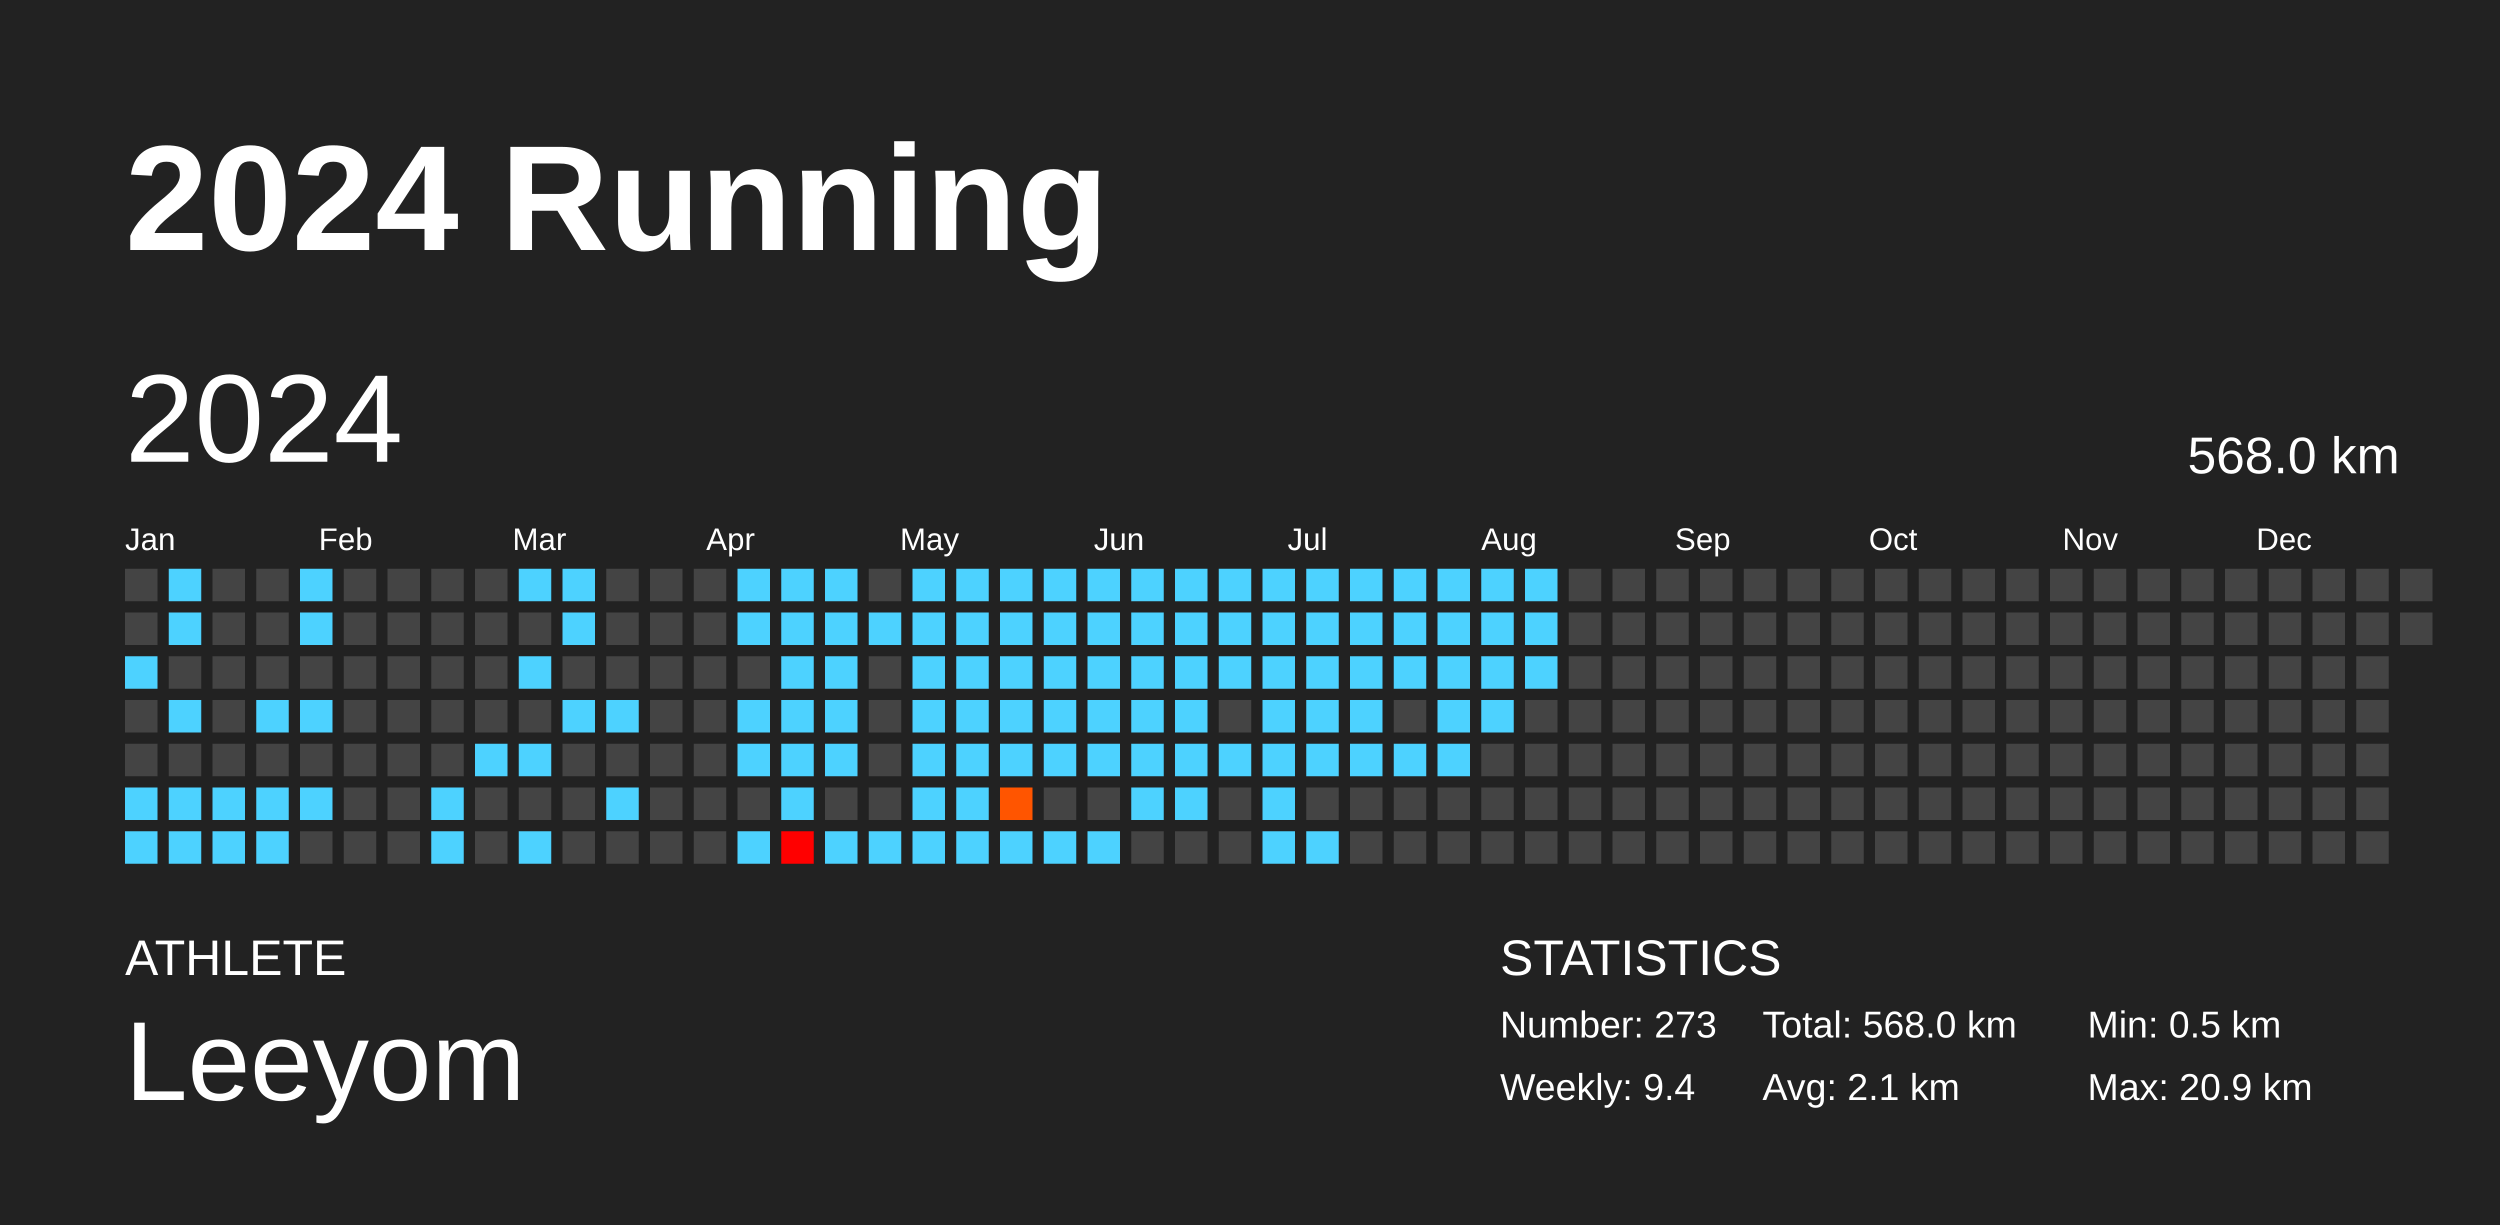
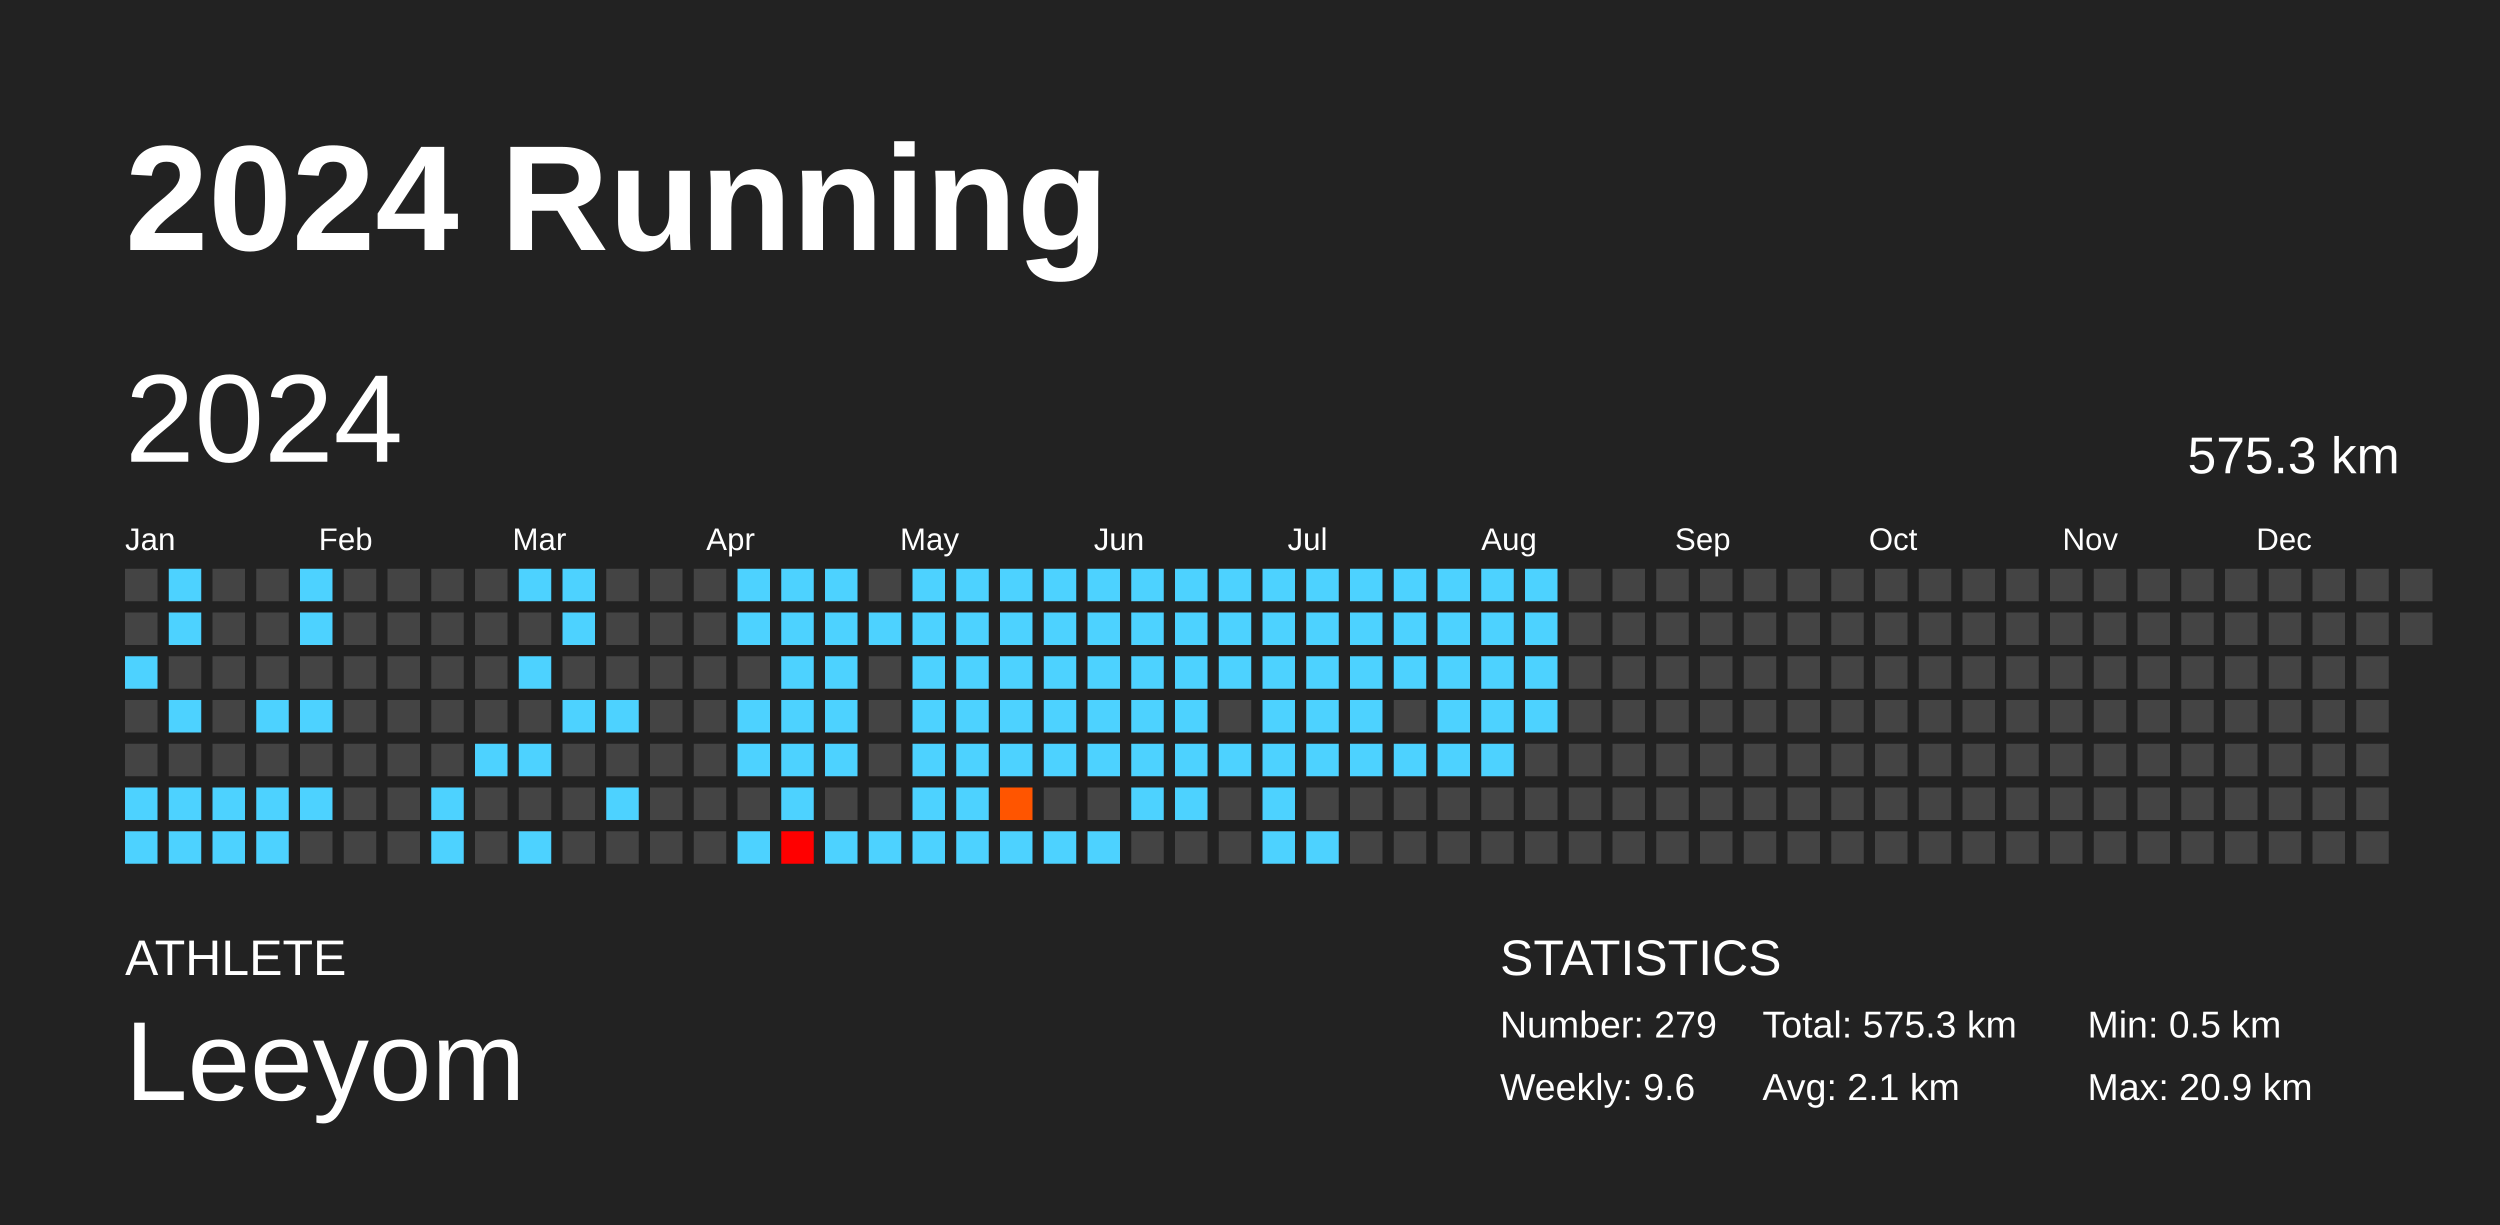
<svg xmlns="http://www.w3.org/2000/svg" baseProfile="full" height="98mm" version="1.1" viewBox="0,0,200,98" width="200mm">
  <defs />
  <rect fill="#222222" height="98" width="200" x="0" y="0" />
  <text fill="#FFFFFF" style="font-size:12px; font-family:Arial; font-weight:bold;" x="10" y="20">2024 Running</text>
  <text fill="#FFFFFF" style="font-size:4px; font-family:Arial" x="10" y="78">ATHLETE</text>
  <text fill="#FFFFFF" style="font-size:9px; font-family:Arial" x="10" y="88">Leeyom</text>
  <text fill="#FFFFFF" style="font-size:4px; font-family:Arial" x="120" y="78">STATISTICS</text>
-   <text fill="#FFFFFF" style="font-size:3px; font-family:Arial" x="120" y="83">Number: 273</text>
-   <text fill="#FFFFFF" style="font-size:3px; font-family:Arial" x="120" y="88">Weekly: 9.4</text>
-   <text fill="#FFFFFF" style="font-size:3px; font-family:Arial" x="141" y="83">Total: 568.0 km</text>
+   <text fill="#FFFFFF" style="font-size:3px; font-family:Arial" x="120" y="83">Number: 279</text>
+   <text fill="#FFFFFF" style="font-size:3px; font-family:Arial" x="120" y="88">Weekly: 9.6</text>
+   <text fill="#FFFFFF" style="font-size:3px; font-family:Arial" x="141" y="83">Total: 575.3 km</text>
  <text fill="#FFFFFF" style="font-size:3px; font-family:Arial" x="141" y="88">Avg: 2.1 km</text>
  <text fill="#FFFFFF" style="font-size:3px; font-family:Arial" x="167" y="83">Min: 0.5 km</text>
  <text fill="#FFFFFF" style="font-size:3px; font-family:Arial" x="167" y="88">Max: 20.9 km</text>
  <text dominant-baseline="hanging" fill="#FFFFFF" style="font-size:10.0px; font-family:Arial;" x="10" y="30">2024</text>
-   <text dominant-baseline="hanging" fill="#FFFFFF" style="font-size:4.125px; font-family:Arial;" x="175" y="35">568.0 km</text>
+   <text dominant-baseline="hanging" fill="#FFFFFF" style="font-size:4.125px; font-family:Arial;" x="175" y="35">575.3 km</text>
  <text fill="#FFFFFF" style="font-size:2.5px; font-family:Arial" x="10.0" y="44">Jan</text>
  <text fill="#FFFFFF" style="font-size:2.5px; font-family:Arial" x="25.5" y="44">Feb</text>
  <text fill="#FFFFFF" style="font-size:2.5px; font-family:Arial" x="41.0" y="44">Mar</text>
  <text fill="#FFFFFF" style="font-size:2.5px; font-family:Arial" x="56.5" y="44">Apr</text>
  <text fill="#FFFFFF" style="font-size:2.5px; font-family:Arial" x="72.0" y="44">May</text>
  <text fill="#FFFFFF" style="font-size:2.5px; font-family:Arial" x="87.5" y="44">Jun</text>
  <text fill="#FFFFFF" style="font-size:2.5px; font-family:Arial" x="103.0" y="44">Jul</text>
  <text fill="#FFFFFF" style="font-size:2.5px; font-family:Arial" x="118.5" y="44">Aug</text>
  <text fill="#FFFFFF" style="font-size:2.5px; font-family:Arial" x="134.0" y="44">Sep</text>
  <text fill="#FFFFFF" style="font-size:2.5px; font-family:Arial" x="149.5" y="44">Oct</text>
  <text fill="#FFFFFF" style="font-size:2.5px; font-family:Arial" x="165.0" y="44">Nov</text>
  <text fill="#FFFFFF" style="font-size:2.5px; font-family:Arial" x="180.5" y="44">Dec</text>
  <rect fill="#444444" height="2.6" width="2.6" x="10.0" y="45.5" />
  <rect fill="#444444" height="2.6" width="2.6" x="10.0" y="49.0" />
  <rect fill="#4dd2ff" height="2.6" width="2.6" x="10.0" y="52.5" />
  <rect fill="#444444" height="2.6" width="2.6" x="10.0" y="56.0" />
  <rect fill="#444444" height="2.6" width="2.6" x="10.0" y="59.5" />
  <rect fill="#4dd2ff" height="2.6" width="2.6" x="10.0" y="63.0" />
  <rect fill="#4dd2ff" height="2.6" width="2.6" x="10.0" y="66.5" />
  <rect fill="#4dd2ff" height="2.6" width="2.6" x="13.5" y="45.5" />
  <rect fill="#4dd2ff" height="2.6" width="2.6" x="13.5" y="49.0" />
  <rect fill="#444444" height="2.6" width="2.6" x="13.5" y="52.5" />
  <rect fill="#4dd2ff" height="2.6" width="2.6" x="13.5" y="56.0" />
  <rect fill="#444444" height="2.6" width="2.6" x="13.5" y="59.5" />
  <rect fill="#4dd2ff" height="2.6" width="2.6" x="13.5" y="63.0" />
  <rect fill="#4dd2ff" height="2.6" width="2.6" x="13.5" y="66.5" />
  <rect fill="#444444" height="2.6" width="2.6" x="17.0" y="45.5" />
  <rect fill="#444444" height="2.6" width="2.6" x="17.0" y="49.0" />
  <rect fill="#444444" height="2.6" width="2.6" x="17.0" y="52.5" />
  <rect fill="#444444" height="2.6" width="2.6" x="17.0" y="56.0" />
  <rect fill="#444444" height="2.6" width="2.6" x="17.0" y="59.5" />
  <rect fill="#4dd2ff" height="2.6" width="2.6" x="17.0" y="63.0" />
  <rect fill="#4dd2ff" height="2.6" width="2.6" x="17.0" y="66.5" />
  <rect fill="#444444" height="2.6" width="2.6" x="20.5" y="45.5" />
  <rect fill="#444444" height="2.6" width="2.6" x="20.5" y="49.0" />
  <rect fill="#444444" height="2.6" width="2.6" x="20.5" y="52.5" />
  <rect fill="#4dd2ff" height="2.6" width="2.6" x="20.5" y="56.0" />
  <rect fill="#444444" height="2.6" width="2.6" x="20.5" y="59.5" />
  <rect fill="#4dd2ff" height="2.6" width="2.6" x="20.5" y="63.0" />
  <rect fill="#4dd2ff" height="2.6" width="2.6" x="20.5" y="66.5" />
  <rect fill="#4dd2ff" height="2.6" width="2.6" x="24.0" y="45.5" />
  <rect fill="#4dd2ff" height="2.6" width="2.6" x="24.0" y="49.0" />
  <rect fill="#444444" height="2.6" width="2.6" x="24.0" y="52.5" />
  <rect fill="#4dd2ff" height="2.6" width="2.6" x="24.0" y="56.0" />
  <rect fill="#444444" height="2.6" width="2.6" x="24.0" y="59.5" />
  <rect fill="#4dd2ff" height="2.6" width="2.6" x="24.0" y="63.0" />
  <rect fill="#444444" height="2.6" width="2.6" x="24.0" y="66.5" />
  <rect fill="#444444" height="2.6" width="2.6" x="27.5" y="45.5" />
  <rect fill="#444444" height="2.6" width="2.6" x="27.5" y="49.0" />
  <rect fill="#444444" height="2.6" width="2.6" x="27.5" y="52.5" />
  <rect fill="#444444" height="2.6" width="2.6" x="27.5" y="56.0" />
  <rect fill="#444444" height="2.6" width="2.6" x="27.5" y="59.5" />
  <rect fill="#444444" height="2.6" width="2.6" x="27.5" y="63.0" />
  <rect fill="#444444" height="2.6" width="2.6" x="27.5" y="66.5" />
  <rect fill="#444444" height="2.6" width="2.6" x="31.0" y="45.5" />
  <rect fill="#444444" height="2.6" width="2.6" x="31.0" y="49.0" />
  <rect fill="#444444" height="2.6" width="2.6" x="31.0" y="52.5" />
  <rect fill="#444444" height="2.6" width="2.6" x="31.0" y="56.0" />
  <rect fill="#444444" height="2.6" width="2.6" x="31.0" y="59.5" />
  <rect fill="#444444" height="2.6" width="2.6" x="31.0" y="63.0" />
  <rect fill="#444444" height="2.6" width="2.6" x="31.0" y="66.5" />
  <rect fill="#444444" height="2.6" width="2.6" x="34.5" y="45.5" />
  <rect fill="#444444" height="2.6" width="2.6" x="34.5" y="49.0" />
  <rect fill="#444444" height="2.6" width="2.6" x="34.5" y="52.5" />
  <rect fill="#444444" height="2.6" width="2.6" x="34.5" y="56.0" />
  <rect fill="#444444" height="2.6" width="2.6" x="34.5" y="59.5" />
  <rect fill="#4dd2ff" height="2.6" width="2.6" x="34.5" y="63.0" />
  <rect fill="#4dd2ff" height="2.6" width="2.6" x="34.5" y="66.5" />
  <rect fill="#444444" height="2.6" width="2.6" x="38.0" y="45.5" />
  <rect fill="#444444" height="2.6" width="2.6" x="38.0" y="49.0" />
  <rect fill="#444444" height="2.6" width="2.6" x="38.0" y="52.5" />
  <rect fill="#444444" height="2.6" width="2.6" x="38.0" y="56.0" />
  <rect fill="#4dd2ff" height="2.6" width="2.6" x="38.0" y="59.5" />
  <rect fill="#444444" height="2.6" width="2.6" x="38.0" y="63.0" />
  <rect fill="#444444" height="2.6" width="2.6" x="38.0" y="66.5" />
  <rect fill="#4dd2ff" height="2.6" width="2.6" x="41.5" y="45.5" />
  <rect fill="#444444" height="2.6" width="2.6" x="41.5" y="49.0" />
  <rect fill="#4dd2ff" height="2.6" width="2.6" x="41.5" y="52.5" />
  <rect fill="#444444" height="2.6" width="2.6" x="41.5" y="56.0" />
  <rect fill="#4dd2ff" height="2.6" width="2.6" x="41.5" y="59.5" />
  <rect fill="#444444" height="2.6" width="2.6" x="41.5" y="63.0" />
  <rect fill="#4dd2ff" height="2.6" width="2.6" x="41.5" y="66.5" />
  <rect fill="#4dd2ff" height="2.6" width="2.6" x="45.0" y="45.5" />
  <rect fill="#4dd2ff" height="2.6" width="2.6" x="45.0" y="49.0" />
  <rect fill="#444444" height="2.6" width="2.6" x="45.0" y="52.5" />
  <rect fill="#4dd2ff" height="2.6" width="2.6" x="45.0" y="56.0" />
  <rect fill="#444444" height="2.6" width="2.6" x="45.0" y="59.5" />
  <rect fill="#444444" height="2.6" width="2.6" x="45.0" y="63.0" />
  <rect fill="#444444" height="2.6" width="2.6" x="45.0" y="66.5" />
  <rect fill="#444444" height="2.6" width="2.6" x="48.5" y="45.5" />
  <rect fill="#444444" height="2.6" width="2.6" x="48.5" y="49.0" />
  <rect fill="#444444" height="2.6" width="2.6" x="48.5" y="52.5" />
  <rect fill="#4dd2ff" height="2.6" width="2.6" x="48.5" y="56.0" />
  <rect fill="#444444" height="2.6" width="2.6" x="48.5" y="59.5" />
  <rect fill="#4dd2ff" height="2.6" width="2.6" x="48.5" y="63.0" />
  <rect fill="#444444" height="2.6" width="2.6" x="48.5" y="66.5" />
  <rect fill="#444444" height="2.6" width="2.6" x="52.0" y="45.5" />
  <rect fill="#444444" height="2.6" width="2.6" x="52.0" y="49.0" />
  <rect fill="#444444" height="2.6" width="2.6" x="52.0" y="52.5" />
  <rect fill="#444444" height="2.6" width="2.6" x="52.0" y="56.0" />
  <rect fill="#444444" height="2.6" width="2.6" x="52.0" y="59.5" />
  <rect fill="#444444" height="2.6" width="2.6" x="52.0" y="63.0" />
  <rect fill="#444444" height="2.6" width="2.6" x="52.0" y="66.5" />
  <rect fill="#444444" height="2.6" width="2.6" x="55.5" y="45.5" />
  <rect fill="#444444" height="2.6" width="2.6" x="55.5" y="49.0" />
  <rect fill="#444444" height="2.6" width="2.6" x="55.5" y="52.5" />
  <rect fill="#444444" height="2.6" width="2.6" x="55.5" y="56.0" />
  <rect fill="#444444" height="2.6" width="2.6" x="55.5" y="59.5" />
  <rect fill="#444444" height="2.6" width="2.6" x="55.5" y="63.0" />
  <rect fill="#444444" height="2.6" width="2.6" x="55.5" y="66.5" />
  <rect fill="#4dd2ff" height="2.6" width="2.6" x="59.0" y="45.5" />
  <rect fill="#4dd2ff" height="2.6" width="2.6" x="59.0" y="49.0" />
  <rect fill="#444444" height="2.6" width="2.6" x="59.0" y="52.5" />
  <rect fill="#4dd2ff" height="2.6" width="2.6" x="59.0" y="56.0" />
  <rect fill="#4dd2ff" height="2.6" width="2.6" x="59.0" y="59.5" />
  <rect fill="#444444" height="2.6" width="2.6" x="59.0" y="63.0" />
  <rect fill="#4dd2ff" height="2.6" width="2.6" x="59.0" y="66.5" />
  <rect fill="#4dd2ff" height="2.6" width="2.6" x="62.5" y="45.5" />
  <rect fill="#4dd2ff" height="2.6" width="2.6" x="62.5" y="49.0" />
  <rect fill="#4dd2ff" height="2.6" width="2.6" x="62.5" y="52.5" />
  <rect fill="#4dd2ff" height="2.6" width="2.6" x="62.5" y="56.0" />
  <rect fill="#4dd2ff" height="2.6" width="2.6" x="62.5" y="59.5" />
  <rect fill="#4dd2ff" height="2.6" width="2.6" x="62.5" y="63.0" />
  <rect fill="red" height="2.6" width="2.6" x="62.5" y="66.5" />
  <rect fill="#4dd2ff" height="2.6" width="2.6" x="66.0" y="45.5" />
  <rect fill="#4dd2ff" height="2.6" width="2.6" x="66.0" y="49.0" />
  <rect fill="#4dd2ff" height="2.6" width="2.6" x="66.0" y="52.5" />
  <rect fill="#4dd2ff" height="2.6" width="2.6" x="66.0" y="56.0" />
  <rect fill="#4dd2ff" height="2.6" width="2.6" x="66.0" y="59.5" />
  <rect fill="#444444" height="2.6" width="2.6" x="66.0" y="63.0" />
  <rect fill="#4dd2ff" height="2.6" width="2.6" x="66.0" y="66.5" />
  <rect fill="#444444" height="2.6" width="2.6" x="69.5" y="45.5" />
  <rect fill="#4dd2ff" height="2.6" width="2.6" x="69.5" y="49.0" />
  <rect fill="#444444" height="2.6" width="2.6" x="69.5" y="52.5" />
  <rect fill="#444444" height="2.6" width="2.6" x="69.5" y="56.0" />
  <rect fill="#444444" height="2.6" width="2.6" x="69.5" y="59.5" />
  <rect fill="#444444" height="2.6" width="2.6" x="69.5" y="63.0" />
  <rect fill="#4dd2ff" height="2.6" width="2.6" x="69.5" y="66.5" />
  <rect fill="#4dd2ff" height="2.6" width="2.6" x="73.0" y="45.5" />
  <rect fill="#4dd2ff" height="2.6" width="2.6" x="73.0" y="49.0" />
  <rect fill="#4dd2ff" height="2.6" width="2.6" x="73.0" y="52.5" />
  <rect fill="#4dd2ff" height="2.6" width="2.6" x="73.0" y="56.0" />
  <rect fill="#4dd2ff" height="2.6" width="2.6" x="73.0" y="59.5" />
  <rect fill="#4dd2ff" height="2.6" width="2.6" x="73.0" y="63.0" />
  <rect fill="#4dd2ff" height="2.6" width="2.6" x="73.0" y="66.5" />
  <rect fill="#4dd2ff" height="2.6" width="2.6" x="76.5" y="45.5" />
  <rect fill="#4dd2ff" height="2.6" width="2.6" x="76.5" y="49.0" />
  <rect fill="#4dd2ff" height="2.6" width="2.6" x="76.5" y="52.5" />
  <rect fill="#4dd2ff" height="2.6" width="2.6" x="76.5" y="56.0" />
  <rect fill="#4dd2ff" height="2.6" width="2.6" x="76.5" y="59.5" />
  <rect fill="#4dd2ff" height="2.6" width="2.6" x="76.5" y="63.0" />
  <rect fill="#4dd2ff" height="2.6" width="2.6" x="76.5" y="66.5" />
  <rect fill="#4dd2ff" height="2.6" width="2.6" x="80.0" y="45.5" />
  <rect fill="#4dd2ff" height="2.6" width="2.6" x="80.0" y="49.0" />
  <rect fill="#4dd2ff" height="2.6" width="2.6" x="80.0" y="52.5" />
  <rect fill="#4dd2ff" height="2.6" width="2.6" x="80.0" y="56.0" />
  <rect fill="#4dd2ff" height="2.6" width="2.6" x="80.0" y="59.5" />
  <rect fill="#ff5500" height="2.6" width="2.6" x="80.0" y="63.0" />
  <rect fill="#4dd2ff" height="2.6" width="2.6" x="80.0" y="66.5" />
  <rect fill="#4dd2ff" height="2.6" width="2.6" x="83.5" y="45.5" />
  <rect fill="#4dd2ff" height="2.6" width="2.6" x="83.5" y="49.0" />
  <rect fill="#4dd2ff" height="2.6" width="2.6" x="83.5" y="52.5" />
  <rect fill="#4dd2ff" height="2.6" width="2.6" x="83.5" y="56.0" />
  <rect fill="#4dd2ff" height="2.6" width="2.6" x="83.5" y="59.5" />
  <rect fill="#444444" height="2.6" width="2.6" x="83.5" y="63.0" />
  <rect fill="#4dd2ff" height="2.6" width="2.6" x="83.5" y="66.5" />
  <rect fill="#4dd2ff" height="2.6" width="2.6" x="87.0" y="45.5" />
  <rect fill="#4dd2ff" height="2.6" width="2.6" x="87.0" y="49.0" />
  <rect fill="#4dd2ff" height="2.6" width="2.6" x="87.0" y="52.5" />
  <rect fill="#4dd2ff" height="2.6" width="2.6" x="87.0" y="56.0" />
  <rect fill="#4dd2ff" height="2.6" width="2.6" x="87.0" y="59.5" />
  <rect fill="#444444" height="2.6" width="2.6" x="87.0" y="63.0" />
  <rect fill="#4dd2ff" height="2.6" width="2.6" x="87.0" y="66.5" />
  <rect fill="#4dd2ff" height="2.6" width="2.6" x="90.5" y="45.5" />
  <rect fill="#4dd2ff" height="2.6" width="2.6" x="90.5" y="49.0" />
  <rect fill="#4dd2ff" height="2.6" width="2.6" x="90.5" y="52.5" />
  <rect fill="#4dd2ff" height="2.6" width="2.6" x="90.5" y="56.0" />
  <rect fill="#4dd2ff" height="2.6" width="2.6" x="90.5" y="59.5" />
  <rect fill="#4dd2ff" height="2.6" width="2.6" x="90.5" y="63.0" />
  <rect fill="#444444" height="2.6" width="2.6" x="90.5" y="66.5" />
  <rect fill="#4dd2ff" height="2.6" width="2.6" x="94.0" y="45.5" />
  <rect fill="#4dd2ff" height="2.6" width="2.6" x="94.0" y="49.0" />
  <rect fill="#4dd2ff" height="2.6" width="2.6" x="94.0" y="52.5" />
  <rect fill="#4dd2ff" height="2.6" width="2.6" x="94.0" y="56.0" />
  <rect fill="#4dd2ff" height="2.6" width="2.6" x="94.0" y="59.5" />
  <rect fill="#4dd2ff" height="2.6" width="2.6" x="94.0" y="63.0" />
  <rect fill="#444444" height="2.6" width="2.6" x="94.0" y="66.5" />
  <rect fill="#4dd2ff" height="2.6" width="2.6" x="97.5" y="45.5" />
  <rect fill="#4dd2ff" height="2.6" width="2.6" x="97.5" y="49.0" />
  <rect fill="#4dd2ff" height="2.6" width="2.6" x="97.5" y="52.5" />
  <rect fill="#444444" height="2.6" width="2.6" x="97.5" y="56.0" />
  <rect fill="#4dd2ff" height="2.6" width="2.6" x="97.5" y="59.5" />
  <rect fill="#444444" height="2.6" width="2.6" x="97.5" y="63.0" />
  <rect fill="#444444" height="2.6" width="2.6" x="97.5" y="66.5" />
  <rect fill="#4dd2ff" height="2.6" width="2.6" x="101.0" y="45.5" />
  <rect fill="#4dd2ff" height="2.6" width="2.6" x="101.0" y="49.0" />
  <rect fill="#4dd2ff" height="2.6" width="2.6" x="101.0" y="52.5" />
  <rect fill="#4dd2ff" height="2.6" width="2.6" x="101.0" y="56.0" />
  <rect fill="#4dd2ff" height="2.6" width="2.6" x="101.0" y="59.5" />
  <rect fill="#4dd2ff" height="2.6" width="2.6" x="101.0" y="63.0" />
  <rect fill="#4dd2ff" height="2.6" width="2.6" x="101.0" y="66.5" />
  <rect fill="#4dd2ff" height="2.6" width="2.6" x="104.5" y="45.5" />
  <rect fill="#4dd2ff" height="2.6" width="2.6" x="104.5" y="49.0" />
  <rect fill="#4dd2ff" height="2.6" width="2.6" x="104.5" y="52.5" />
  <rect fill="#4dd2ff" height="2.6" width="2.6" x="104.5" y="56.0" />
  <rect fill="#4dd2ff" height="2.6" width="2.6" x="104.5" y="59.5" />
  <rect fill="#444444" height="2.6" width="2.6" x="104.5" y="63.0" />
  <rect fill="#4dd2ff" height="2.6" width="2.6" x="104.5" y="66.5" />
  <rect fill="#4dd2ff" height="2.6" width="2.6" x="108.0" y="45.5" />
  <rect fill="#4dd2ff" height="2.6" width="2.6" x="108.0" y="49.0" />
  <rect fill="#4dd2ff" height="2.6" width="2.6" x="108.0" y="52.5" />
  <rect fill="#4dd2ff" height="2.6" width="2.6" x="108.0" y="56.0" />
  <rect fill="#4dd2ff" height="2.6" width="2.6" x="108.0" y="59.5" />
  <rect fill="#444444" height="2.6" width="2.6" x="108.0" y="63.0" />
  <rect fill="#444444" height="2.6" width="2.6" x="108.0" y="66.5" />
  <rect fill="#4dd2ff" height="2.6" width="2.6" x="111.5" y="45.5" />
  <rect fill="#4dd2ff" height="2.6" width="2.6" x="111.5" y="49.0" />
  <rect fill="#4dd2ff" height="2.6" width="2.6" x="111.5" y="52.5" />
  <rect fill="#444444" height="2.6" width="2.6" x="111.5" y="56.0" />
  <rect fill="#4dd2ff" height="2.6" width="2.6" x="111.5" y="59.5" />
  <rect fill="#444444" height="2.6" width="2.6" x="111.5" y="63.0" />
  <rect fill="#444444" height="2.6" width="2.6" x="111.5" y="66.5" />
  <rect fill="#4dd2ff" height="2.6" width="2.6" x="115.0" y="45.5" />
  <rect fill="#4dd2ff" height="2.6" width="2.6" x="115.0" y="49.0" />
  <rect fill="#4dd2ff" height="2.6" width="2.6" x="115.0" y="52.5" />
  <rect fill="#4dd2ff" height="2.6" width="2.6" x="115.0" y="56.0" />
  <rect fill="#4dd2ff" height="2.6" width="2.6" x="115.0" y="59.5" />
  <rect fill="#444444" height="2.6" width="2.6" x="115.0" y="63.0" />
  <rect fill="#444444" height="2.6" width="2.6" x="115.0" y="66.5" />
  <rect fill="#4dd2ff" height="2.6" width="2.6" x="118.5" y="45.5" />
  <rect fill="#4dd2ff" height="2.6" width="2.6" x="118.5" y="49.0" />
  <rect fill="#4dd2ff" height="2.6" width="2.6" x="118.5" y="52.5" />
  <rect fill="#4dd2ff" height="2.6" width="2.6" x="118.5" y="56.0" />
-   <rect fill="#444444" height="2.6" width="2.6" x="118.5" y="59.5" />
+   <rect fill="#4dd2ff" height="2.6" width="2.6" x="118.5" y="59.5" />
  <rect fill="#444444" height="2.6" width="2.6" x="118.5" y="63.0" />
  <rect fill="#444444" height="2.6" width="2.6" x="118.5" y="66.5" />
  <rect fill="#4dd2ff" height="2.6" width="2.6" x="122.0" y="45.5" />
  <rect fill="#4dd2ff" height="2.6" width="2.6" x="122.0" y="49.0" />
  <rect fill="#4dd2ff" height="2.6" width="2.6" x="122.0" y="52.5" />
-   <rect fill="#444444" height="2.6" width="2.6" x="122.0" y="56.0" />
+   <rect fill="#4dd2ff" height="2.6" width="2.6" x="122.0" y="56.0" />
  <rect fill="#444444" height="2.6" width="2.6" x="122.0" y="59.5" />
  <rect fill="#444444" height="2.6" width="2.6" x="122.0" y="63.0" />
  <rect fill="#444444" height="2.6" width="2.6" x="122.0" y="66.5" />
  <rect fill="#444444" height="2.6" width="2.6" x="125.5" y="45.5" />
  <rect fill="#444444" height="2.6" width="2.6" x="125.5" y="49.0" />
  <rect fill="#444444" height="2.6" width="2.6" x="125.5" y="52.5" />
  <rect fill="#444444" height="2.6" width="2.6" x="125.5" y="56.0" />
  <rect fill="#444444" height="2.6" width="2.6" x="125.5" y="59.5" />
  <rect fill="#444444" height="2.6" width="2.6" x="125.5" y="63.0" />
  <rect fill="#444444" height="2.6" width="2.6" x="125.5" y="66.5" />
  <rect fill="#444444" height="2.6" width="2.6" x="129.0" y="45.5" />
  <rect fill="#444444" height="2.6" width="2.6" x="129.0" y="49.0" />
  <rect fill="#444444" height="2.6" width="2.6" x="129.0" y="52.5" />
  <rect fill="#444444" height="2.6" width="2.6" x="129.0" y="56.0" />
  <rect fill="#444444" height="2.6" width="2.6" x="129.0" y="59.5" />
  <rect fill="#444444" height="2.6" width="2.6" x="129.0" y="63.0" />
  <rect fill="#444444" height="2.6" width="2.6" x="129.0" y="66.5" />
  <rect fill="#444444" height="2.6" width="2.6" x="132.5" y="45.5" />
  <rect fill="#444444" height="2.6" width="2.6" x="132.5" y="49.0" />
  <rect fill="#444444" height="2.6" width="2.6" x="132.5" y="52.5" />
  <rect fill="#444444" height="2.6" width="2.6" x="132.5" y="56.0" />
  <rect fill="#444444" height="2.6" width="2.6" x="132.5" y="59.5" />
  <rect fill="#444444" height="2.6" width="2.6" x="132.5" y="63.0" />
  <rect fill="#444444" height="2.6" width="2.6" x="132.5" y="66.5" />
  <rect fill="#444444" height="2.6" width="2.6" x="136.0" y="45.5" />
  <rect fill="#444444" height="2.6" width="2.6" x="136.0" y="49.0" />
  <rect fill="#444444" height="2.6" width="2.6" x="136.0" y="52.5" />
  <rect fill="#444444" height="2.6" width="2.6" x="136.0" y="56.0" />
  <rect fill="#444444" height="2.6" width="2.6" x="136.0" y="59.5" />
  <rect fill="#444444" height="2.6" width="2.6" x="136.0" y="63.0" />
  <rect fill="#444444" height="2.6" width="2.6" x="136.0" y="66.5" />
  <rect fill="#444444" height="2.6" width="2.6" x="139.5" y="45.5" />
  <rect fill="#444444" height="2.6" width="2.6" x="139.5" y="49.0" />
  <rect fill="#444444" height="2.6" width="2.6" x="139.5" y="52.5" />
  <rect fill="#444444" height="2.6" width="2.6" x="139.5" y="56.0" />
  <rect fill="#444444" height="2.6" width="2.6" x="139.5" y="59.5" />
  <rect fill="#444444" height="2.6" width="2.6" x="139.5" y="63.0" />
  <rect fill="#444444" height="2.6" width="2.6" x="139.5" y="66.5" />
  <rect fill="#444444" height="2.6" width="2.6" x="143.0" y="45.5" />
  <rect fill="#444444" height="2.6" width="2.6" x="143.0" y="49.0" />
  <rect fill="#444444" height="2.6" width="2.6" x="143.0" y="52.5" />
  <rect fill="#444444" height="2.6" width="2.6" x="143.0" y="56.0" />
  <rect fill="#444444" height="2.6" width="2.6" x="143.0" y="59.5" />
  <rect fill="#444444" height="2.6" width="2.6" x="143.0" y="63.0" />
  <rect fill="#444444" height="2.6" width="2.6" x="143.0" y="66.5" />
  <rect fill="#444444" height="2.6" width="2.6" x="146.5" y="45.5" />
  <rect fill="#444444" height="2.6" width="2.6" x="146.5" y="49.0" />
  <rect fill="#444444" height="2.6" width="2.6" x="146.5" y="52.5" />
  <rect fill="#444444" height="2.6" width="2.6" x="146.5" y="56.0" />
  <rect fill="#444444" height="2.6" width="2.6" x="146.5" y="59.5" />
  <rect fill="#444444" height="2.6" width="2.6" x="146.5" y="63.0" />
  <rect fill="#444444" height="2.6" width="2.6" x="146.5" y="66.5" />
  <rect fill="#444444" height="2.6" width="2.6" x="150.0" y="45.5" />
  <rect fill="#444444" height="2.6" width="2.6" x="150.0" y="49.0" />
  <rect fill="#444444" height="2.6" width="2.6" x="150.0" y="52.5" />
  <rect fill="#444444" height="2.6" width="2.6" x="150.0" y="56.0" />
  <rect fill="#444444" height="2.6" width="2.6" x="150.0" y="59.5" />
  <rect fill="#444444" height="2.6" width="2.6" x="150.0" y="63.0" />
  <rect fill="#444444" height="2.6" width="2.6" x="150.0" y="66.5" />
  <rect fill="#444444" height="2.6" width="2.6" x="153.5" y="45.5" />
  <rect fill="#444444" height="2.6" width="2.6" x="153.5" y="49.0" />
  <rect fill="#444444" height="2.6" width="2.6" x="153.5" y="52.5" />
  <rect fill="#444444" height="2.6" width="2.6" x="153.5" y="56.0" />
  <rect fill="#444444" height="2.6" width="2.6" x="153.5" y="59.5" />
  <rect fill="#444444" height="2.6" width="2.6" x="153.5" y="63.0" />
  <rect fill="#444444" height="2.6" width="2.6" x="153.5" y="66.5" />
  <rect fill="#444444" height="2.6" width="2.6" x="157.0" y="45.5" />
  <rect fill="#444444" height="2.6" width="2.6" x="157.0" y="49.0" />
  <rect fill="#444444" height="2.6" width="2.6" x="157.0" y="52.5" />
  <rect fill="#444444" height="2.6" width="2.6" x="157.0" y="56.0" />
  <rect fill="#444444" height="2.6" width="2.6" x="157.0" y="59.5" />
  <rect fill="#444444" height="2.6" width="2.6" x="157.0" y="63.0" />
  <rect fill="#444444" height="2.6" width="2.6" x="157.0" y="66.5" />
  <rect fill="#444444" height="2.6" width="2.6" x="160.5" y="45.5" />
  <rect fill="#444444" height="2.6" width="2.6" x="160.5" y="49.0" />
  <rect fill="#444444" height="2.6" width="2.6" x="160.5" y="52.5" />
  <rect fill="#444444" height="2.6" width="2.6" x="160.5" y="56.0" />
  <rect fill="#444444" height="2.6" width="2.6" x="160.5" y="59.5" />
  <rect fill="#444444" height="2.6" width="2.6" x="160.5" y="63.0" />
  <rect fill="#444444" height="2.6" width="2.6" x="160.5" y="66.5" />
  <rect fill="#444444" height="2.6" width="2.6" x="164.0" y="45.5" />
  <rect fill="#444444" height="2.6" width="2.6" x="164.0" y="49.0" />
  <rect fill="#444444" height="2.6" width="2.6" x="164.0" y="52.5" />
  <rect fill="#444444" height="2.6" width="2.6" x="164.0" y="56.0" />
  <rect fill="#444444" height="2.6" width="2.6" x="164.0" y="59.5" />
  <rect fill="#444444" height="2.6" width="2.6" x="164.0" y="63.0" />
  <rect fill="#444444" height="2.6" width="2.6" x="164.0" y="66.5" />
  <rect fill="#444444" height="2.6" width="2.6" x="167.5" y="45.5" />
  <rect fill="#444444" height="2.6" width="2.6" x="167.5" y="49.0" />
  <rect fill="#444444" height="2.6" width="2.6" x="167.5" y="52.5" />
  <rect fill="#444444" height="2.6" width="2.6" x="167.5" y="56.0" />
  <rect fill="#444444" height="2.6" width="2.6" x="167.5" y="59.5" />
  <rect fill="#444444" height="2.6" width="2.6" x="167.5" y="63.0" />
  <rect fill="#444444" height="2.6" width="2.6" x="167.5" y="66.5" />
  <rect fill="#444444" height="2.6" width="2.6" x="171.0" y="45.5" />
  <rect fill="#444444" height="2.6" width="2.6" x="171.0" y="49.0" />
  <rect fill="#444444" height="2.6" width="2.6" x="171.0" y="52.5" />
  <rect fill="#444444" height="2.6" width="2.6" x="171.0" y="56.0" />
  <rect fill="#444444" height="2.6" width="2.6" x="171.0" y="59.5" />
  <rect fill="#444444" height="2.6" width="2.6" x="171.0" y="63.0" />
  <rect fill="#444444" height="2.6" width="2.6" x="171.0" y="66.5" />
  <rect fill="#444444" height="2.6" width="2.6" x="174.5" y="45.5" />
  <rect fill="#444444" height="2.6" width="2.6" x="174.5" y="49.0" />
  <rect fill="#444444" height="2.6" width="2.6" x="174.5" y="52.5" />
  <rect fill="#444444" height="2.6" width="2.6" x="174.5" y="56.0" />
  <rect fill="#444444" height="2.6" width="2.6" x="174.5" y="59.5" />
  <rect fill="#444444" height="2.6" width="2.6" x="174.5" y="63.0" />
  <rect fill="#444444" height="2.6" width="2.6" x="174.5" y="66.5" />
  <rect fill="#444444" height="2.6" width="2.6" x="178.0" y="45.5" />
  <rect fill="#444444" height="2.6" width="2.6" x="178.0" y="49.0" />
  <rect fill="#444444" height="2.6" width="2.6" x="178.0" y="52.5" />
  <rect fill="#444444" height="2.6" width="2.6" x="178.0" y="56.0" />
  <rect fill="#444444" height="2.6" width="2.6" x="178.0" y="59.5" />
  <rect fill="#444444" height="2.6" width="2.6" x="178.0" y="63.0" />
  <rect fill="#444444" height="2.6" width="2.6" x="178.0" y="66.5" />
  <rect fill="#444444" height="2.6" width="2.6" x="181.5" y="45.5" />
  <rect fill="#444444" height="2.6" width="2.6" x="181.5" y="49.0" />
  <rect fill="#444444" height="2.6" width="2.6" x="181.5" y="52.5" />
  <rect fill="#444444" height="2.6" width="2.6" x="181.5" y="56.0" />
  <rect fill="#444444" height="2.6" width="2.6" x="181.5" y="59.5" />
  <rect fill="#444444" height="2.6" width="2.6" x="181.5" y="63.0" />
  <rect fill="#444444" height="2.6" width="2.6" x="181.5" y="66.5" />
  <rect fill="#444444" height="2.6" width="2.6" x="185.0" y="45.5" />
  <rect fill="#444444" height="2.6" width="2.6" x="185.0" y="49.0" />
  <rect fill="#444444" height="2.6" width="2.6" x="185.0" y="52.5" />
  <rect fill="#444444" height="2.6" width="2.6" x="185.0" y="56.0" />
  <rect fill="#444444" height="2.6" width="2.6" x="185.0" y="59.5" />
  <rect fill="#444444" height="2.6" width="2.6" x="185.0" y="63.0" />
  <rect fill="#444444" height="2.6" width="2.6" x="185.0" y="66.5" />
  <rect fill="#444444" height="2.6" width="2.6" x="188.5" y="45.5" />
  <rect fill="#444444" height="2.6" width="2.6" x="188.5" y="49.0" />
  <rect fill="#444444" height="2.6" width="2.6" x="188.5" y="52.5" />
  <rect fill="#444444" height="2.6" width="2.6" x="188.5" y="56.0" />
  <rect fill="#444444" height="2.6" width="2.6" x="188.5" y="59.5" />
  <rect fill="#444444" height="2.6" width="2.6" x="188.5" y="63.0" />
  <rect fill="#444444" height="2.6" width="2.6" x="188.5" y="66.5" />
  <rect fill="#444444" height="2.6" width="2.6" x="192.0" y="45.5" />
  <rect fill="#444444" height="2.6" width="2.6" x="192.0" y="49.0" />
</svg>
